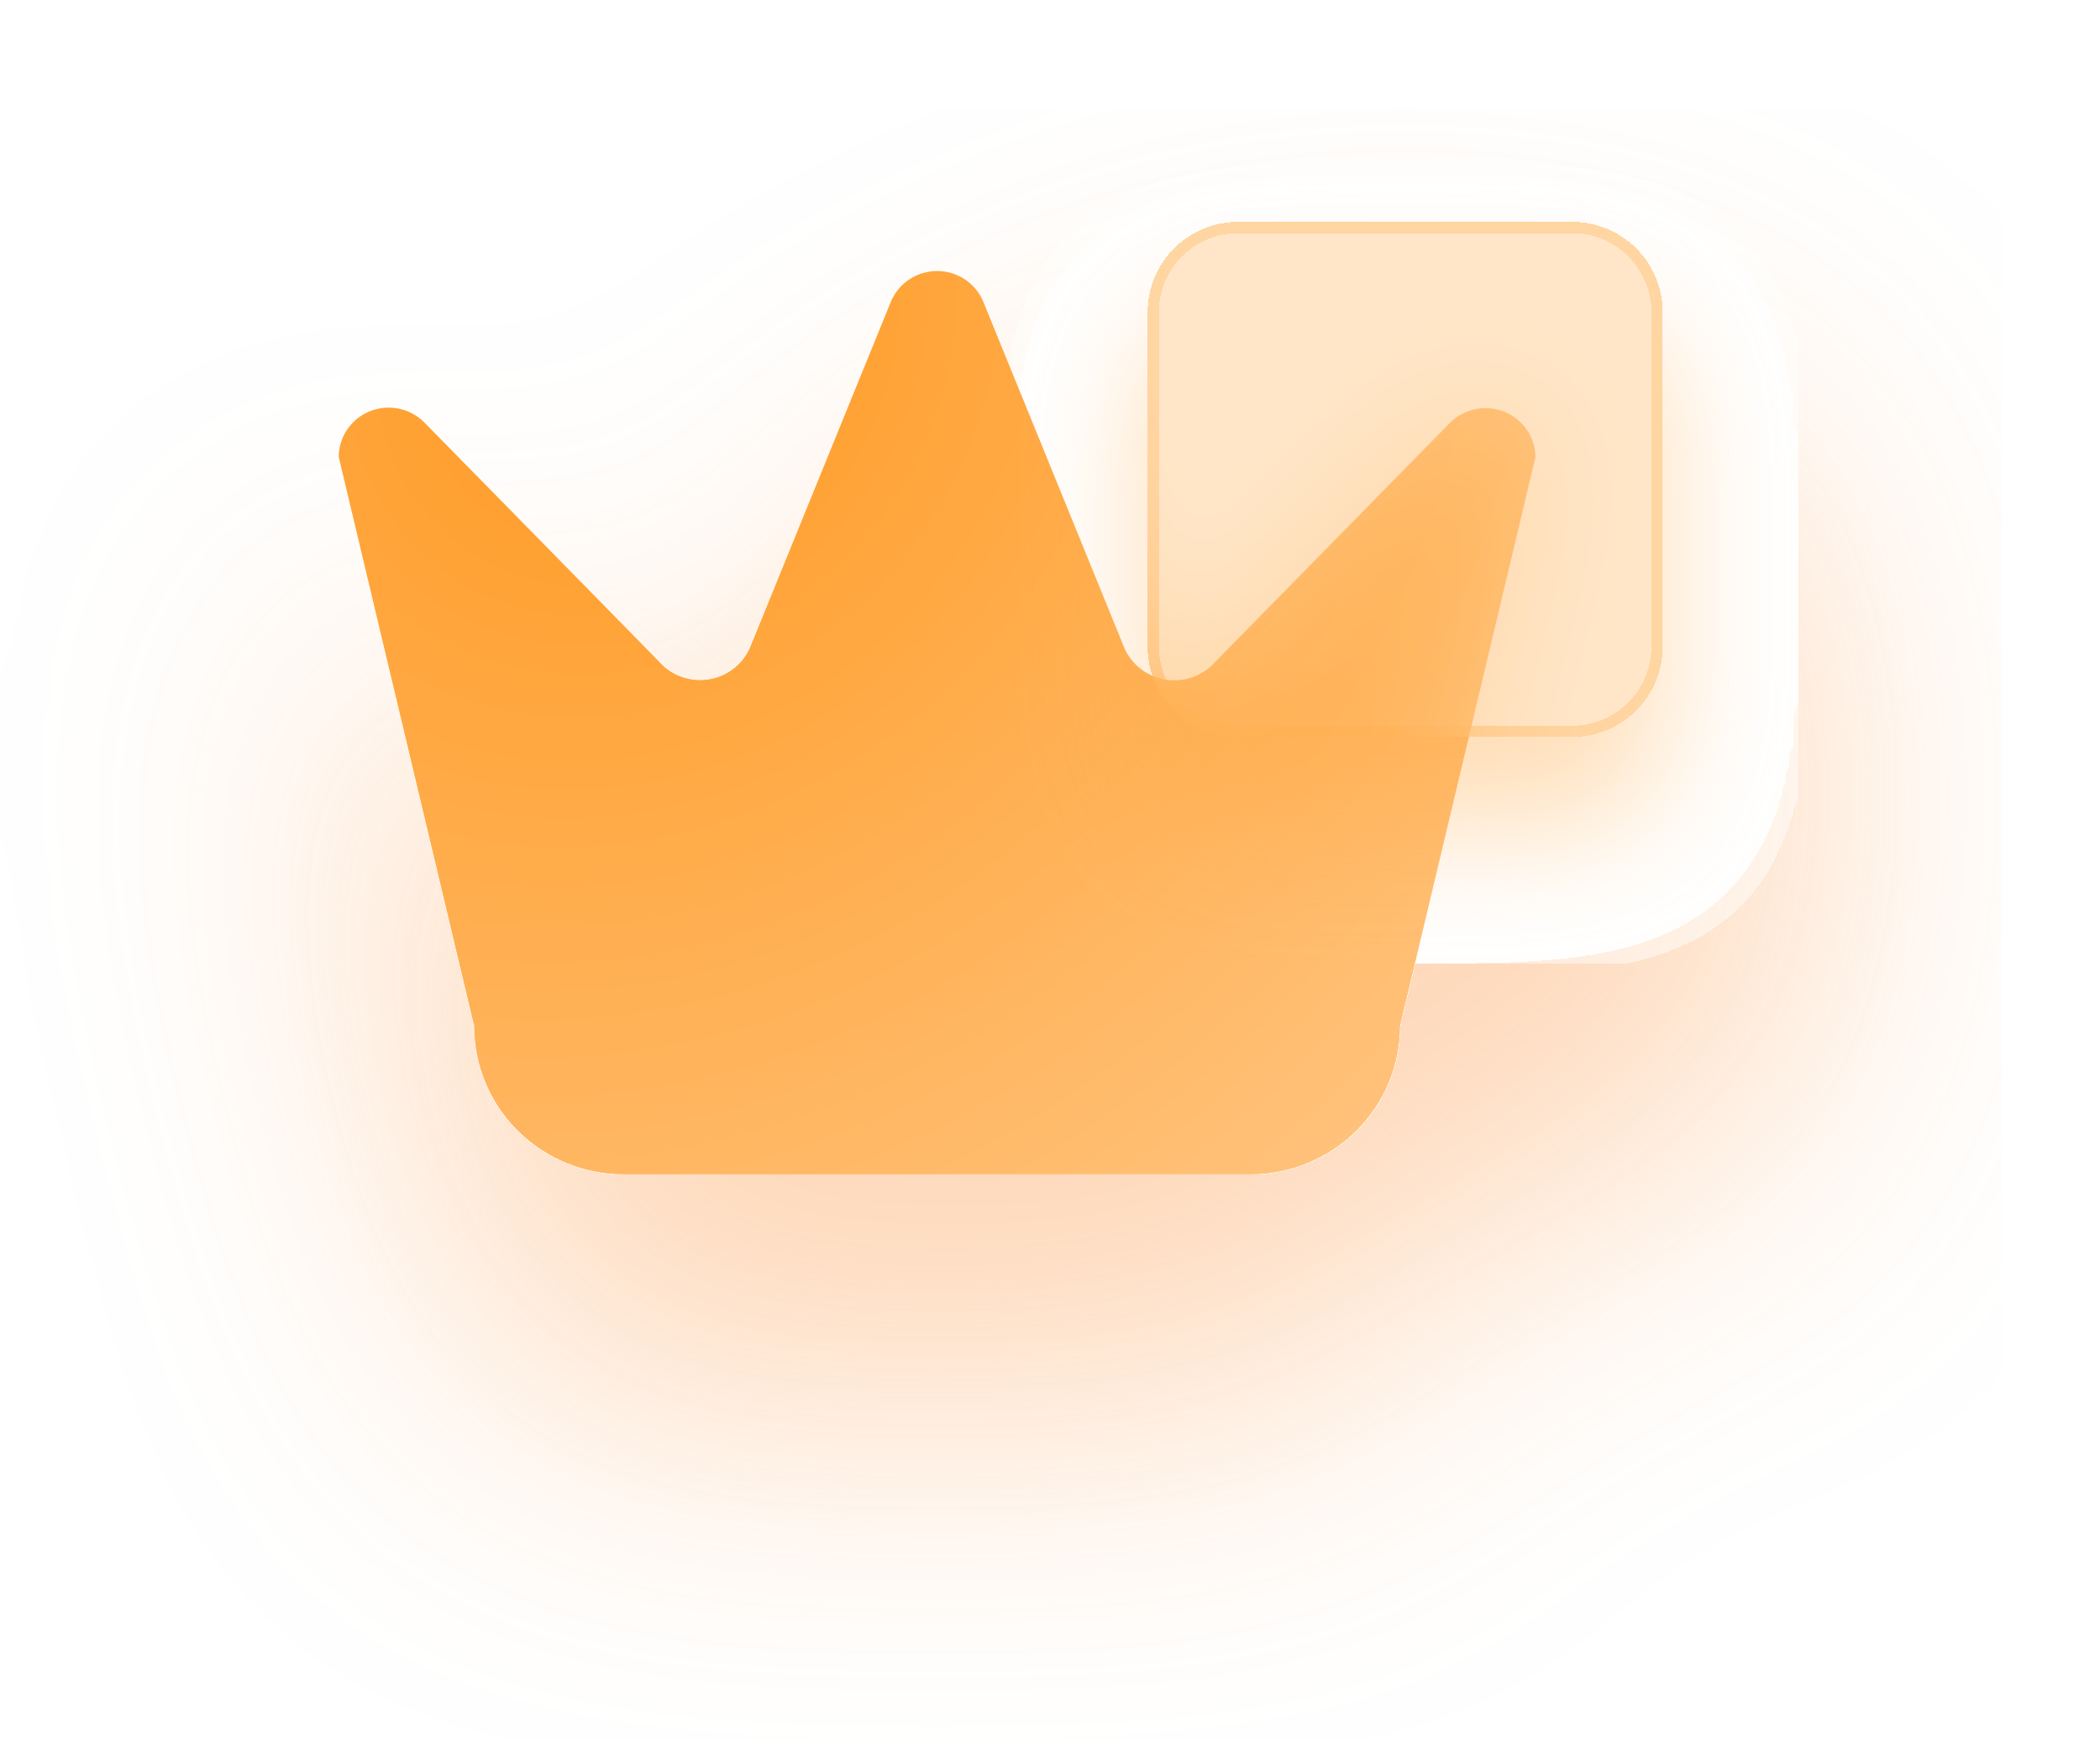
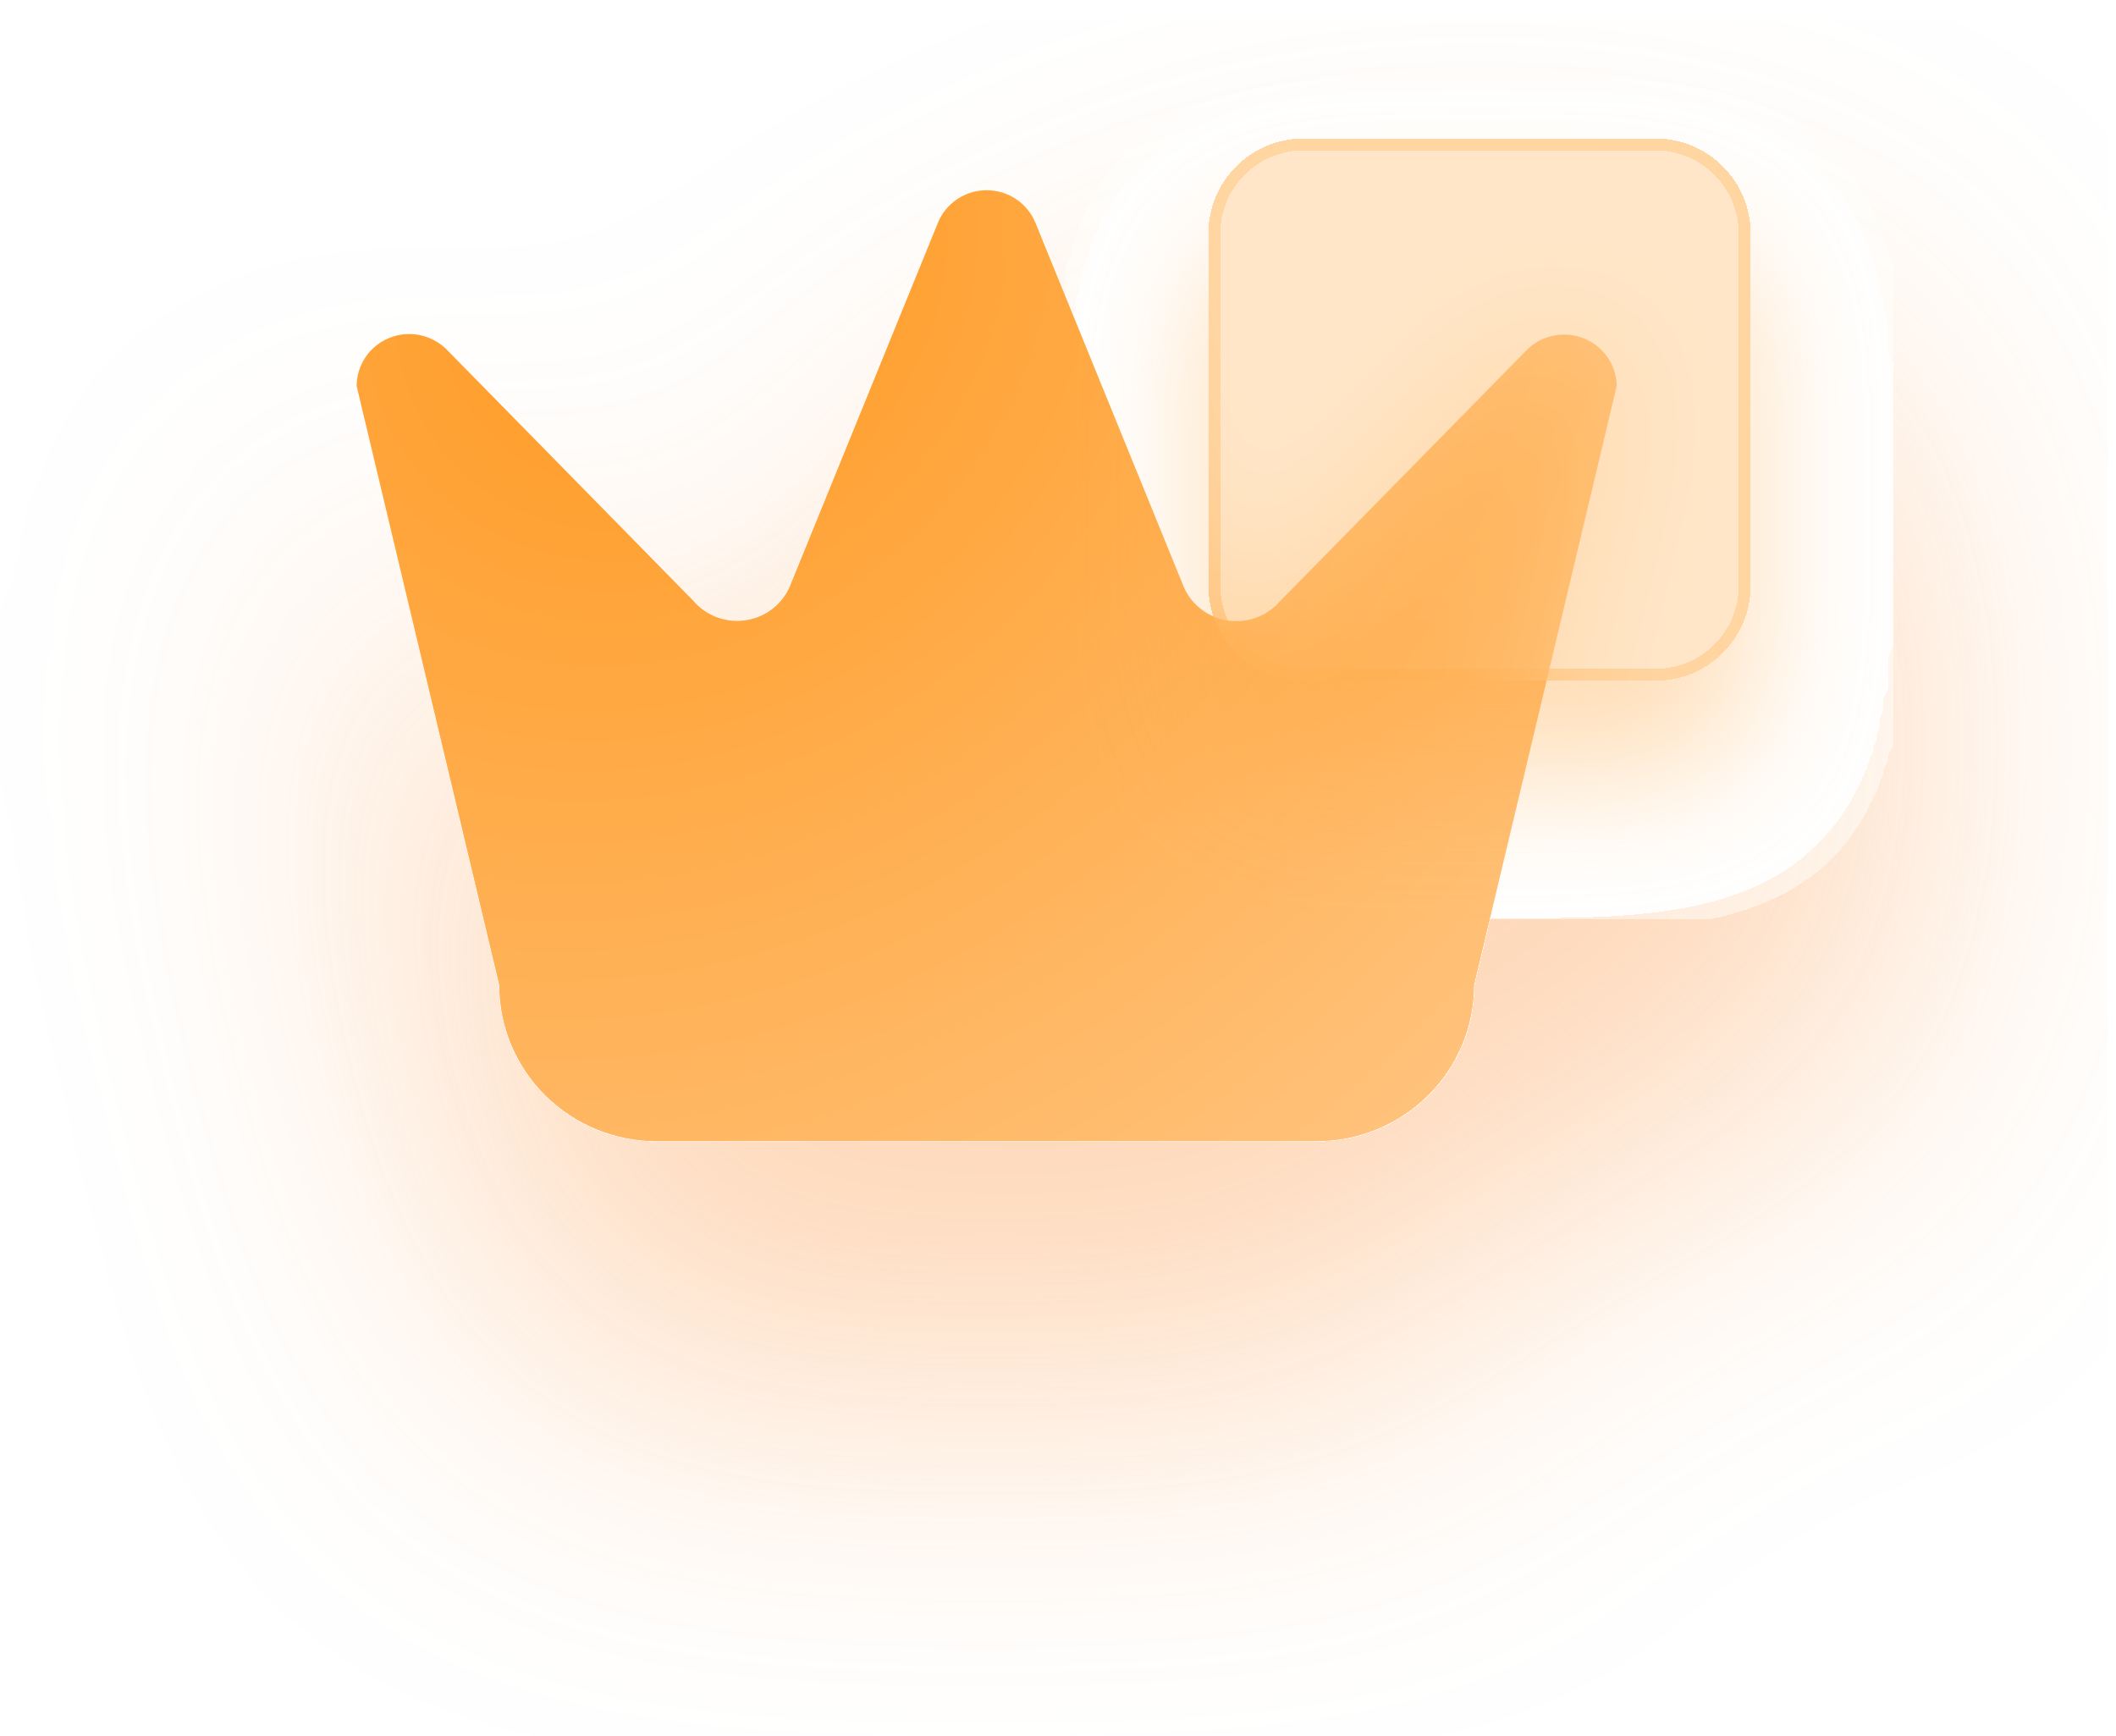
- <svg xmlns="http://www.w3.org/2000/svg" width="93" height="77" viewBox="0 0 93 77" fill="none">
-   <g filter="url(#filter0_d_432_2195)">
-     <path d="M21 45.444L15 20.233C15.001 19.799 15.133 19.375 15.378 19.015C15.623 18.655 15.971 18.375 16.378 18.211C16.784 18.047 17.23 18.007 17.66 18.095C18.09 18.183 18.483 18.395 18.791 18.705L29.16 29.264C29.431 29.583 29.783 29.826 30.178 29.969C30.575 30.112 31.001 30.149 31.417 30.078C31.832 30.006 32.221 29.828 32.545 29.561C32.868 29.294 33.116 28.948 33.262 28.557L39.449 13.369C39.614 12.964 39.898 12.618 40.263 12.374C40.629 12.13 41.059 12 41.5 12C41.941 12 42.371 12.13 42.737 12.374C43.102 12.618 43.386 12.964 43.551 13.369L49.738 28.557C49.881 28.946 50.124 29.293 50.444 29.561C50.764 29.829 51.148 30.01 51.56 30.086C51.972 30.162 52.397 30.13 52.793 29.994C53.188 29.858 53.541 29.622 53.817 29.309L64.186 18.75C64.49 18.436 64.881 18.217 65.31 18.123C65.74 18.029 66.187 18.064 66.597 18.223C67.006 18.382 67.358 18.658 67.608 19.016C67.858 19.374 67.994 19.798 68 20.233L62 45.444C62 47.182 61.302 48.85 60.06 50.08C58.817 51.309 57.132 52 55.375 52H27.625C25.868 52 24.183 51.309 22.94 50.08C21.698 48.85 21 47.182 21 45.444Z" fill="url(#paint0_radial_432_2195)" />
-     <g filter="url(#filter1_bd_432_2195)">
-       <path d="M50.825 13.825L50.825 28.633C50.825 30.842 52.616 32.633 54.825 32.633L69.633 32.633C71.843 32.633 73.633 30.842 73.633 28.633L73.633 13.825C73.633 11.616 71.843 9.825 69.633 9.825L54.825 9.825C52.616 9.825 50.825 11.615 50.825 13.825Z" fill="#FFAA46" fill-opacity="0.3" shape-rendering="crispEdges" />
-       <path d="M51.075 28.633L51.075 13.825C51.075 11.753 52.754 10.075 54.825 10.075L69.633 10.075C71.704 10.075 73.383 11.754 73.383 13.825L73.383 28.633C73.383 30.704 71.704 32.383 69.633 32.383L54.825 32.383C52.754 32.383 51.075 30.704 51.075 28.633Z" stroke="#FFAA46" stroke-opacity="0.3" stroke-width="0.5" shape-rendering="crispEdges" />
+ <svg xmlns="http://www.w3.org/2000/svg" width="89" height="73" viewBox="0 0 89 73" fill="none">
+   <g filter="url(#filter0_d_647_619)">
+     <path d="M21 41.444L15 16.233C15.001 15.799 15.133 15.375 15.378 15.015C15.623 14.655 15.971 14.375 16.378 14.211C16.784 14.047 17.23 14.007 17.66 14.095C18.09 14.183 18.483 14.395 18.791 14.705L29.16 25.264C29.431 25.583 29.783 25.826 30.178 25.969C30.575 26.112 31.001 26.149 31.417 26.078C31.832 26.006 32.221 25.828 32.545 25.561C32.868 25.294 33.116 24.948 33.262 24.557L39.449 9.369C39.614 8.964 39.898 8.618 40.263 8.374C40.629 8.13 41.059 8 41.5 8C41.941 8 42.371 8.13 42.737 8.374C43.102 8.618 43.386 8.964 43.551 9.369L49.738 24.557C49.881 24.946 50.124 25.293 50.444 25.561C50.764 25.829 51.148 26.01 51.56 26.086C51.972 26.162 52.397 26.13 52.793 25.994C53.188 25.858 53.541 25.622 53.817 25.309L64.186 14.751C64.49 14.435 64.881 14.217 65.31 14.123C65.74 14.029 66.187 14.064 66.597 14.223C67.006 14.382 67.358 14.658 67.608 15.016C67.858 15.374 67.994 15.798 68 16.233L62 41.444C62 43.182 61.302 44.85 60.06 46.08C58.817 47.309 57.132 48 55.375 48H27.625C25.868 48 24.183 47.309 22.94 46.08C21.698 44.85 21 43.182 21 41.444Z" fill="url(#paint0_radial_647_619)" />
+     <g filter="url(#filter1_bd_647_619)">
+       <path d="M50.825 9.825L50.825 24.633C50.825 26.842 52.616 28.633 54.825 28.633L69.633 28.633C71.843 28.633 73.633 26.842 73.633 24.633L73.633 9.825C73.633 7.615 71.843 5.825 69.633 5.825L54.825 5.825C52.616 5.825 50.825 7.615 50.825 9.825Z" fill="#FFAA46" fill-opacity="0.3" shape-rendering="crispEdges" />
+       <path d="M51.075 24.633L51.075 9.825C51.075 7.753 52.754 6.075 54.825 6.075L69.633 6.075C71.704 6.075 73.383 7.754 73.383 9.825L73.383 24.633C73.383 26.704 71.704 28.383 69.633 28.383L54.825 28.383C52.754 28.383 51.075 26.704 51.075 24.633Z" stroke="#FFAA46" stroke-opacity="0.3" stroke-width="0.5" shape-rendering="crispEdges" />
    </g>
  </g>
  <defs>
-     <filter id="filter0_d_432_2195" x="0" y="4.824" width="88.633" height="72.175" filterUnits="userSpaceOnUse" color-interpolation-filters="sRGB">
+     <filter id="filter0_d_647_619" x="0" y="0.824" width="88.633" height="72.175" filterUnits="userSpaceOnUse" color-interpolation-filters="sRGB">
      <feFlood flood-opacity="0" result="BackgroundImageFix" />
      <feColorMatrix in="SourceAlpha" type="matrix" values="0 0 0 0 0 0 0 0 0 0 0 0 0 0 0 0 0 0 127 0" result="hardAlpha" />
      <feOffset dy="10" />
      <feGaussianBlur stdDeviation="7.5" />
      <feComposite in2="hardAlpha" operator="out" />
      <feColorMatrix type="matrix" values="0 0 0 0 0.988 0 0 0 0 0.475 0 0 0 0 0.051 0 0 0 0.3 0" />
-       <feBlend mode="normal" in2="BackgroundImageFix" result="effect1_dropShadow_432_2195" />
-       <feBlend mode="normal" in="SourceGraphic" in2="effect1_dropShadow_432_2195" result="shape" />
+       <feBlend mode="normal" in2="BackgroundImageFix" result="effect1_dropShadow_647_619" />
+       <feBlend mode="normal" in="SourceGraphic" in2="effect1_dropShadow_647_619" result="shape" />
    </filter>
-     <filter id="filter1_bd_432_2195" x="44.825" y="3.824" width="34.809" height="38.809" filterUnits="userSpaceOnUse" color-interpolation-filters="sRGB">
+     <filter id="filter1_bd_647_619" x="44.825" y="-0.176" width="34.808" height="38.809" filterUnits="userSpaceOnUse" color-interpolation-filters="sRGB">
      <feFlood flood-opacity="0" result="BackgroundImageFix" />
      <feGaussianBlur in="BackgroundImage" stdDeviation="3" />
-       <feComposite in2="SourceAlpha" operator="in" result="effect1_backgroundBlur_432_2195" />
+       <feComposite in2="SourceAlpha" operator="in" result="effect1_backgroundBlur_647_619" />
      <feColorMatrix in="SourceAlpha" type="matrix" values="0 0 0 0 0 0 0 0 0 0 0 0 0 0 0 0 0 0 127 0" result="hardAlpha" />
      <feOffset dy="4" />
      <feGaussianBlur stdDeviation="3" />
      <feComposite in2="hardAlpha" operator="out" />
      <feColorMatrix type="matrix" values="0 0 0 0 1 0 0 0 0 0.667 0 0 0 0 0.275 0 0 0 0.4 0" />
-       <feBlend mode="normal" in2="effect1_backgroundBlur_432_2195" result="effect2_dropShadow_432_2195" />
-       <feBlend mode="normal" in="SourceGraphic" in2="effect2_dropShadow_432_2195" result="shape" />
+       <feBlend mode="normal" in2="effect1_backgroundBlur_647_619" result="effect2_dropShadow_647_619" />
+       <feBlend mode="normal" in="SourceGraphic" in2="effect2_dropShadow_647_619" result="shape" />
    </filter>
-     <radialGradient id="paint0_radial_432_2195" cx="0" cy="0" r="1" gradientUnits="userSpaceOnUse" gradientTransform="translate(27.619 15.3333) rotate(48.5517) scale(48.918 55.8233)">
+     <radialGradient id="paint0_radial_647_619" cx="0" cy="0" r="1" gradientUnits="userSpaceOnUse" gradientTransform="translate(27.619 11.3333) rotate(48.5517) scale(48.918 55.8233)">
      <stop stop-color="#FF9A23" />
      <stop offset="1" stop-color="#FFC37D" />
    </radialGradient>
  </defs>
</svg>
